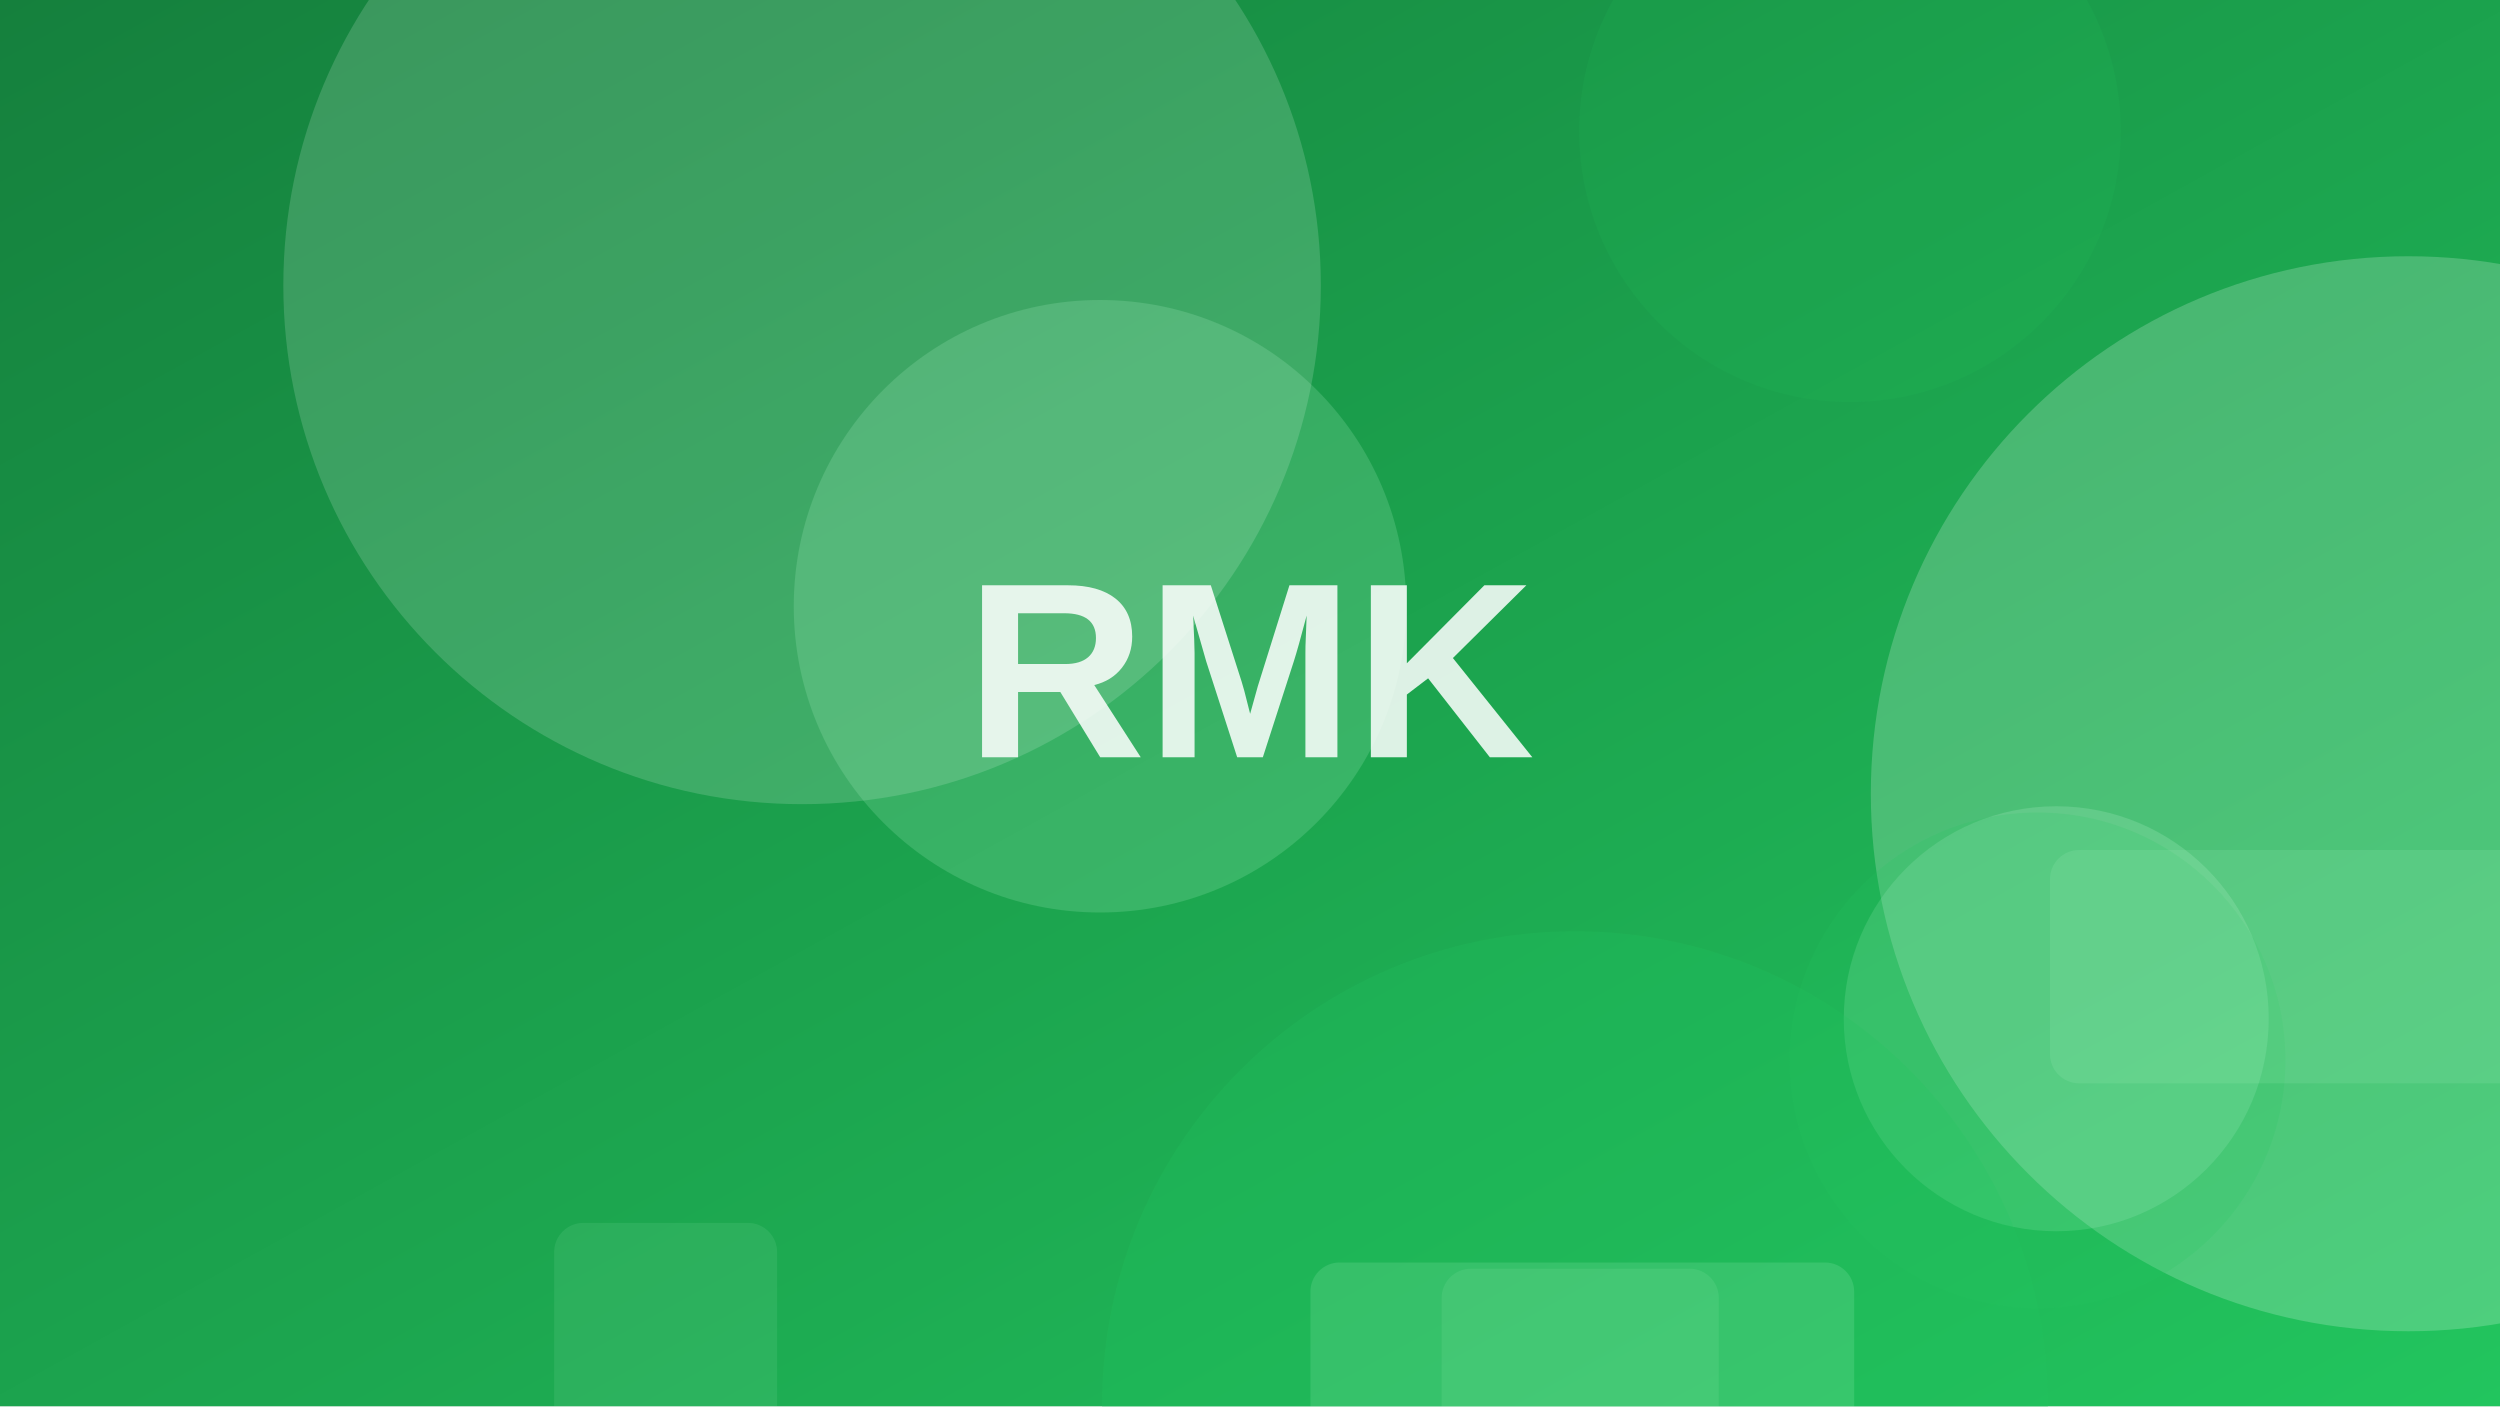
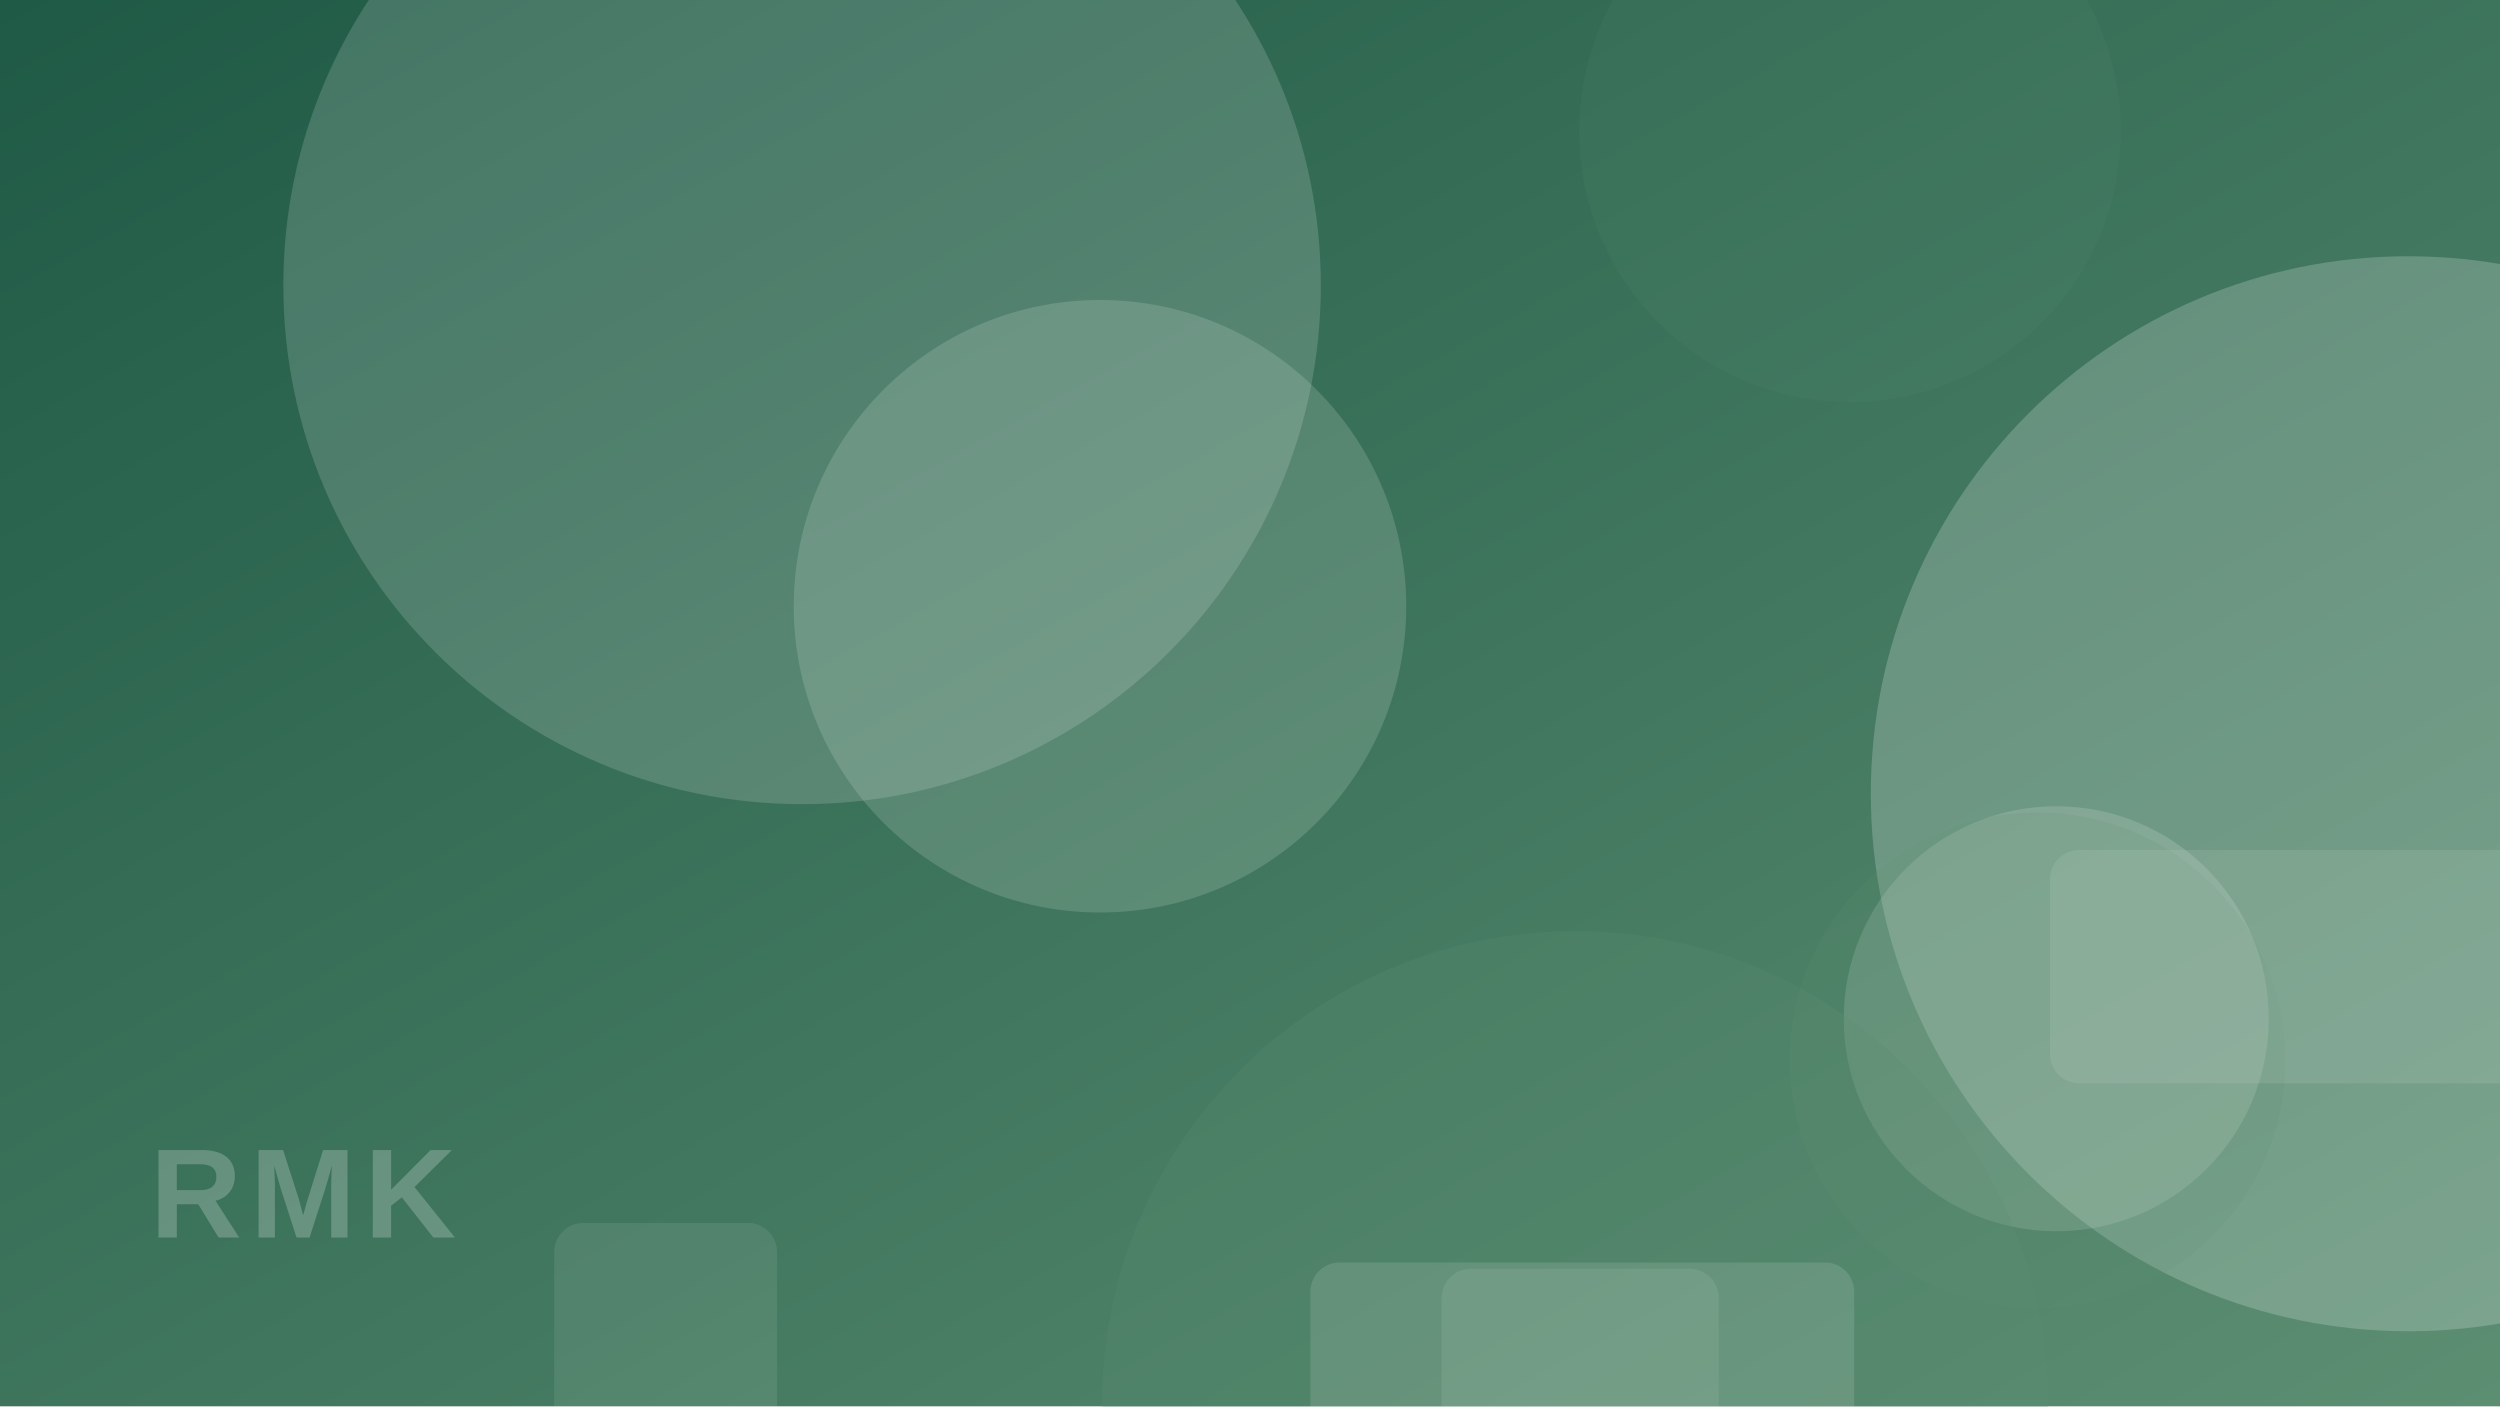
<svg xmlns="http://www.w3.org/2000/svg" viewBox="0 0 1200 675" width="1200" height="675" role="img" aria-label="Ronda Malam Kembali Diaktifkan dengan Jadwal Baru per Blok">
  <defs>
    <linearGradient id="g" x1="0" y1="0" x2="1" y2="1">
-       <stop offset="0%" stop-color="#15803d" />
-       <stop offset="100%" stop-color="#22c55e" />
+       <stop offset="0%" stop-color="#1f5a46" />
+       <stop offset="100%" stop-color="#5c8e72" />
    </linearGradient>
  </defs>
  <rect width="1200" height="675" fill="url(#g)" />
-   <circle cx="888" cy="63" r="130" fill="#22c55e" opacity="0.11" />
-   <circle cx="987" cy="489" r="102" fill="#bbf7d0" opacity="0.18" />
+   <circle cx="888" cy="63" r="130" fill="#5c8e72" opacity="0.11" />
+   <circle cx="987" cy="489" r="102" fill="#dce7df" opacity="0.18" />
  <circle cx="385" cy="137" r="249" fill="#ffffff" opacity="0.16" />
-   <circle cx="756" cy="674" r="227" fill="#22c55e" opacity="0.22" />
-   <circle cx="528" cy="291" r="147" fill="#bbf7d0" opacity="0.18" />
+   <circle cx="756" cy="674" r="227" fill="#5c8e72" opacity="0.22" />
+   <circle cx="528" cy="291" r="147" fill="#dce7df" opacity="0.18" />
  <circle cx="1156" cy="381" r="258" fill="#ffffff" opacity="0.20" />
-   <circle cx="978" cy="509" r="119" fill="#22c55e" opacity="0.17" />
-   <rect x="692" y="609" width="133" height="227" rx="14" fill="#bbf7d0" opacity="0.10" />
-   <rect x="266" y="587" width="107" height="263" rx="14" fill="#bbf7d0" opacity="0.10" />
-   <rect x="629" y="606" width="261" height="217" rx="14" fill="#bbf7d0" opacity="0.15" />
-   <rect x="984" y="408" width="250" height="112" rx="14" fill="#bbf7d0" opacity="0.12" />
-   <text x="600" y="363.5" text-anchor="middle" font-family="Segoe UI, Arial, sans-serif" font-size="120" font-weight="700" fill="#ffffff" opacity="0.85">RMK</text>
+   <circle cx="978" cy="509" r="119" fill="#5c8e72" opacity="0.17" />
+   <rect x="692" y="609" width="133" height="227" rx="14" fill="#dce7df" opacity="0.10" />
+   <rect x="266" y="587" width="107" height="263" rx="14" fill="#dce7df" opacity="0.10" />
+   <rect x="629" y="606" width="261" height="217" rx="14" fill="#dce7df" opacity="0.15" />
+   <rect x="984" y="408" width="250" height="112" rx="14" fill="#dce7df" opacity="0.12" />
+   <text x="72" y="594" font-family="Segoe UI, Arial, sans-serif" font-size="61" font-weight="700" letter-spacing="4" fill="#ffffff" opacity="0.22">RMK</text>
</svg>
